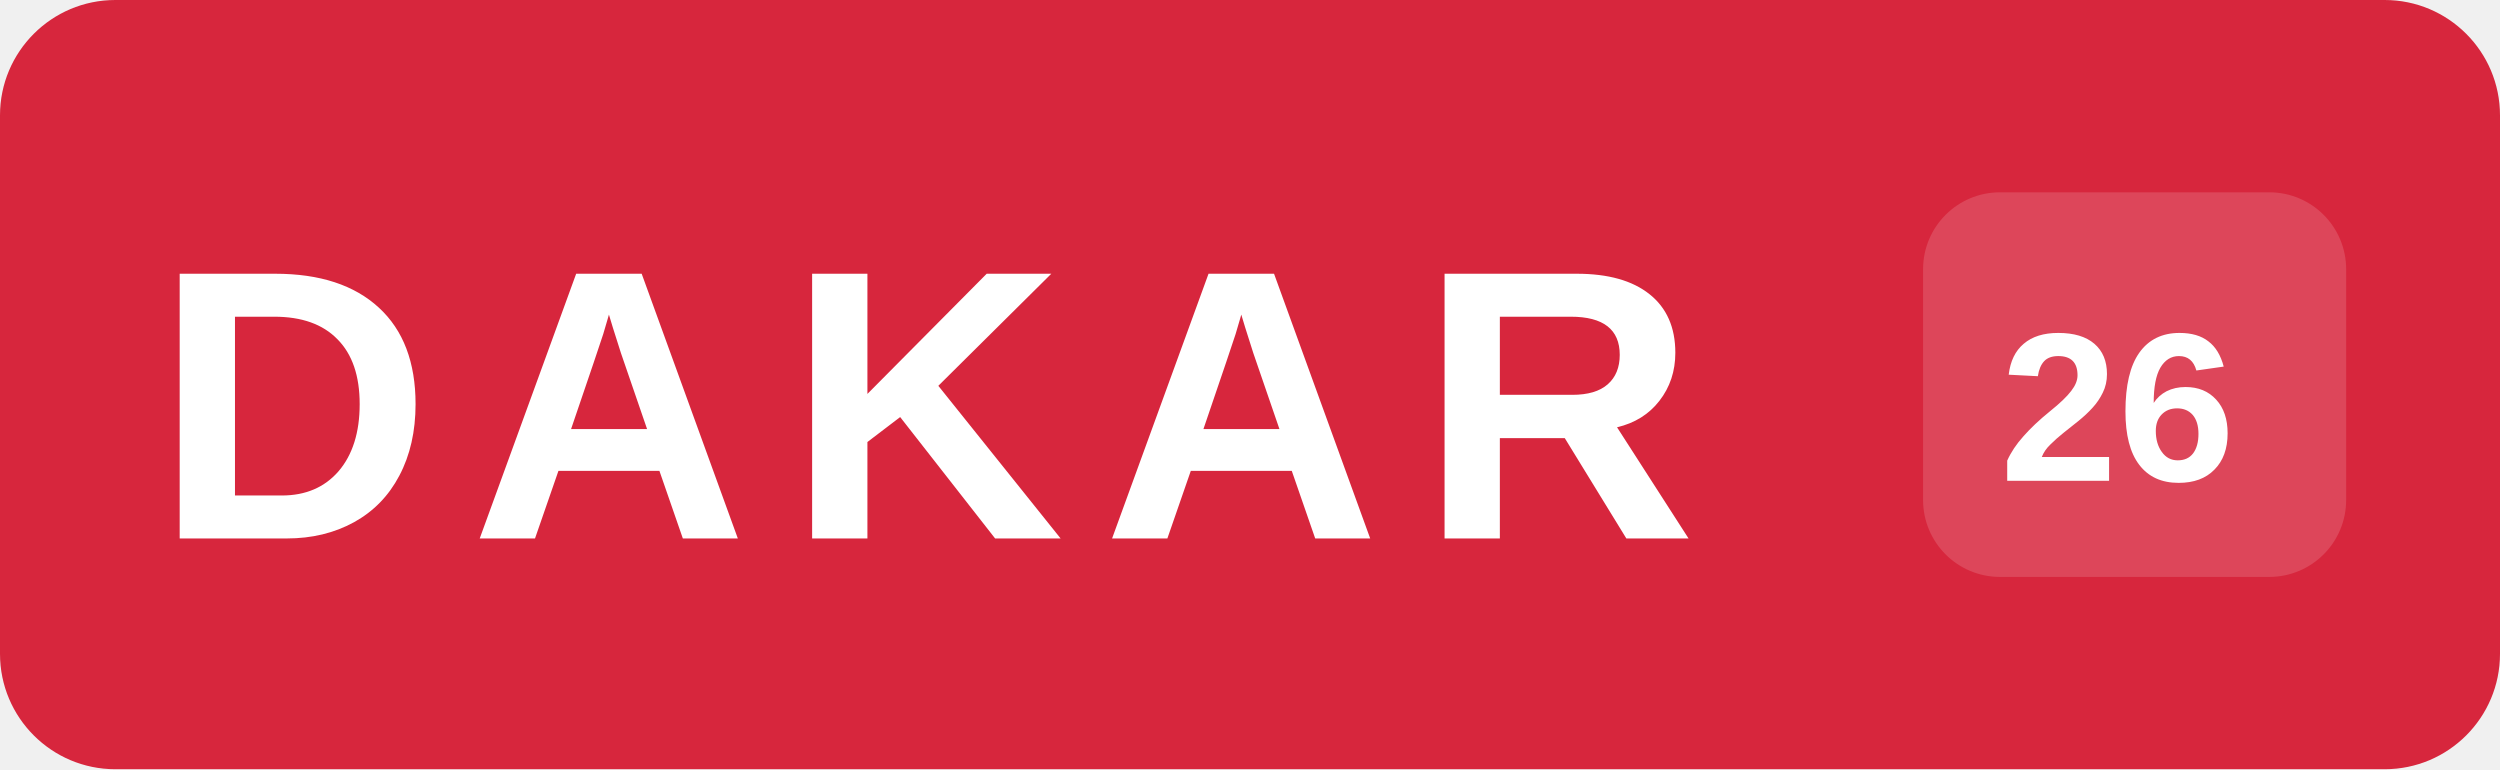
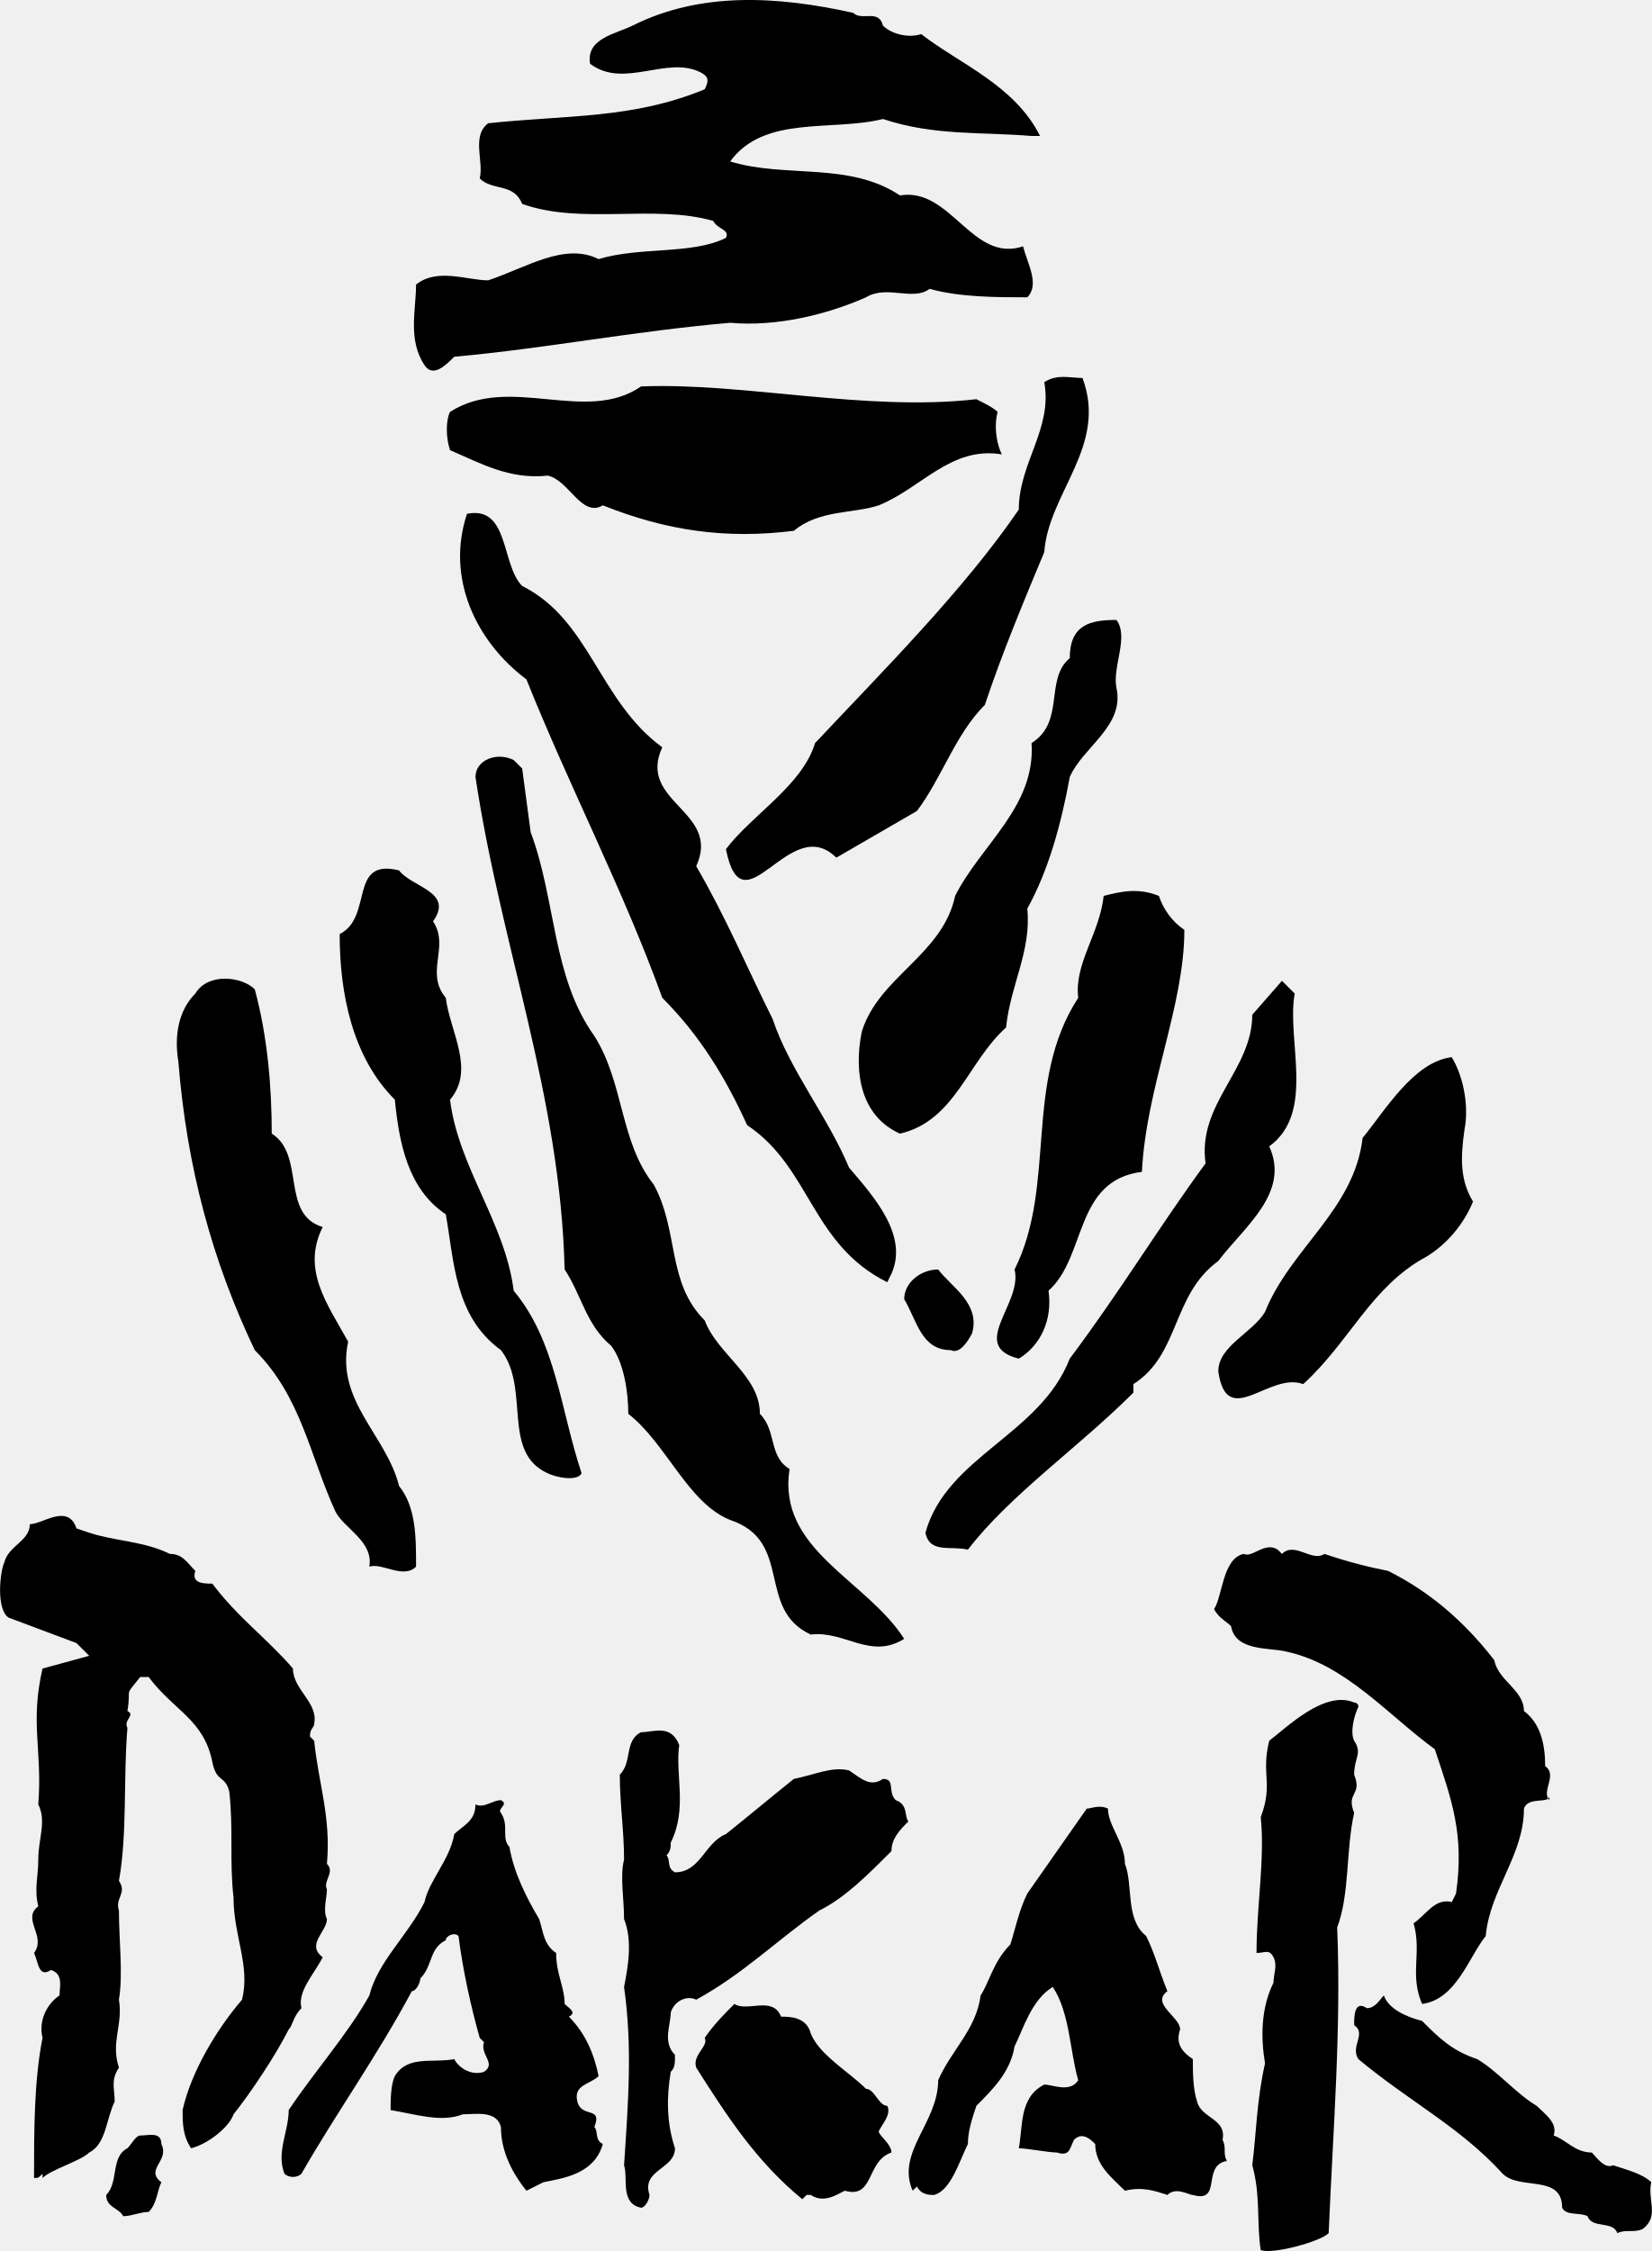
- <svg xmlns="http://www.w3.org/2000/svg" viewBox="0 0 130 40" fill="none">
-   <rect width="130" height="40" rx="6" fill="#D7263D" />
-   <text x="8" y="28" font-family="Arial Black, Arial, sans-serif" font-weight="900" font-size="20" fill="white" letter-spacing="2">DAKAR</text>
-   <rect x="100" y="10" width="22" height="20" rx="4" fill="white" fill-opacity="0.15" />
-   <text x="104" y="25" font-family="Arial, sans-serif" font-weight="700" font-size="11" fill="white">26</text>
+ <svg xmlns="http://www.w3.org/2000/svg" height="369.107" viewBox="0 0 733.93 1000" width="270.924">
+   <g fill-rule="evenodd">
+     <path d="m71.667 952.476c3.772 7.544-7.544 11.314 0 16.972-1.886 3.772-1.886 9.43-5.656 13.202-3.774 0-7.546 1.886-11.316 1.886-1.886-3.772-7.544-3.772-7.544-9.431 5.658-5.658 1.888-16.972 9.428-20.744 1.886-1.886 3.775-5.66 5.659-5.66 3.774 0 9.43-1.883 9.43 3.775zm275.351-56.579c3.772 0 11.317 0 13.202 7.544 3.772 9.425 16.977 16.972 24.519 24.516 3.772 0 5.658 7.544 9.43 7.544 1.884 3.772-1.888 7.544-3.772 11.317 0 1.883 5.656 5.658 5.656 9.43-11.314 3.772-7.542 20.747-20.747 16.972-3.767 1.886-9.428 5.658-15.086 1.886h-1.886l-1.886 1.889c-20.746-16.975-33.947-37.721-47.149-58.468-1.886-5.66 5.659-9.428 3.775-13.2 3.77-5.66 9.428-11.317 13.2-15.089 5.659 3.772 16.977-3.772 20.744 5.659zm284.781 1.886c7.548 7.544 13.203 13.202 24.519 16.975 9.429 5.656 16.977 15.086 26.4 20.744 3.78 3.772 9.435 7.544 7.548 13.2 5.655 1.889 9.429 7.547 16.971 7.547 1.887 1.886 5.661 7.542 9.435 5.658 5.655 1.884 13.197 3.772 16.971 7.542-1.887 7.547 3.774 15.089-3.774 20.747-3.774 1.883-7.542 0-11.316 1.883-1.881-5.656-11.316-1.883-13.197-7.541-3.774-1.886-9.435 0-11.316-3.772 0-15.086-18.864-7.544-26.406-15.086-18.858-20.747-41.49-32.063-64.122-50.921-3.774-5.658 3.774-11.316-1.887-15.091 0-3.77 0-11.314 5.661-7.542 3.768 0 5.655-3.772 7.542-5.658 1.881 5.658 9.429 9.43 16.971 11.316zm-132.018-69.779c3.774 9.428 0 24.517 9.429 32.06 3.774 7.542 5.661 15.086 9.429 24.517-7.536 5.658 5.661 11.317 5.661 16.972-1.887 5.658 0 9.433 5.655 13.205 0 5.656 0 13.2 1.893 18.859 1.881 7.544 13.197 7.544 11.31 16.975 1.887 3.772 0 5.658 1.887 9.43-11.316 1.886-1.887 18.858-15.09 15.086-1.881 0-7.542-3.77-11.316 0-5.655-1.886-11.31-3.77-18.858-1.886-5.655-5.658-13.197-11.314-13.197-20.744-1.893-1.886-5.661-5.658-9.435-1.886-1.881 3.772-1.881 7.544-7.542 5.658-3.774 0-13.203-1.886-16.977-1.886 1.887-9.43 0-22.633 11.322-28.291 3.768 0 11.316 3.772 15.084-1.888-3.768-13.198-3.768-30.173-11.316-41.489-9.429 5.658-13.203 18.858-16.971 26.405-1.887 11.314-9.435 18.858-16.977 26.402-1.887 5.658-3.768 11.317-3.768 16.975-3.774 7.544-7.548 20.744-15.09 22.63-1.887 0-5.658 0-7.547-3.77l-1.881 1.884c-7.547-16.972 11.315-30.175 11.315-49.037 5.655-13.198 16.971-22.631 18.858-37.717 3.774-5.659 5.655-15.089 13.203-22.631 1.887-5.656 3.768-15.091 7.542-22.633l26.406-37.719c1.881 0 5.655-1.888 9.429 0 0 7.544 7.542 15.086 7.542 24.519zm-277.236-28.289c3.772 1.882-1.888 3.77 0 5.656 3.772 5.658 0 11.316 3.772 15.086 1.886 11.317 7.542 22.633 13.2 32.063 1.888 5.66 1.888 11.316 7.547 15.086 0 9.43 3.77 15.089 3.77 22.633 1.888 1.886 5.658 3.772 1.888 5.659 7.542 7.544 11.314 16.97 13.198 26.402-3.77 3.772-11.314 3.772-9.428 11.317 1.888 7.544 11.317 1.886 7.544 11.316 1.883 1.886 0 5.659 3.772 7.544-3.772 13.202-16.975 15.086-26.403 16.972l-7.546 3.772c-7.542-9.43-11.314-18.859-11.314-28.289-1.888-7.544-11.317-5.658-16.975-5.658-9.43 3.772-20.744 0-32.06-1.886 0-3.772 0-11.316 1.886-15.088 5.658-9.433 16.975-5.656 26.402-7.542 1.886 3.77 7.544 7.542 13.202 5.656 5.656-3.77-1.886-7.547 0-13.203l-1.886-1.883c-3.772-13.202-7.544-30.177-9.43-45.263-1.886-1.883-5.659 0-5.659 1.884-7.542 3.772-5.656 11.317-11.314 16.975 0 1.886-1.886 5.658-3.772 5.658-15.089 28.286-33.949 54.694-49.036 81.098-1.883 1.884-5.658 1.884-7.542 0-3.776-9.43 1.884-18.86 1.884-28.291 11.317-16.974 26.405-33.946 35.833-50.921 3.772-15.089 16.975-26.403 24.519-41.491 1.886-9.43 11.314-18.861 13.2-30.175 3.772-3.772 9.43-5.659 9.43-13.205 3.772 1.888 7.544-1.882 11.317-1.882zm79.21-24.521c-1.886 13.205 3.772 28.291-3.77 43.377 0 1.886 0 3.775-1.889 5.66 1.889 1.883 0 5.656 3.772 7.542 11.317 0 13.205-13.202 22.633-16.972 9.431-7.544 20.749-16.975 30.175-24.519 9.431-1.883 16.975-5.656 24.521-3.772 5.656 3.772 9.428 7.547 15.084 3.772 5.658 0 1.888 5.658 5.658 9.433 5.66 1.882 3.772 7.542 5.66 9.428-3.772 3.772-7.546 7.544-7.546 13.203-11.314 11.314-20.747 20.744-32.061 26.4-18.858 13.202-33.949 28.291-54.694 39.607-3.772-1.886-9.43 0-11.314 5.658 0 5.656-3.772 13.2 1.883 18.856 0 3.777 0 5.66-1.883 7.547-1.889 11.316-1.889 22.633 1.883 33.949 0 9.428-15.088 9.428-11.314 20.744 0 1.889-1.886 5.659-3.774 5.659-9.428-1.886-5.656-13.202-7.542-18.859 1.886-28.291 3.772-52.807 0-79.212 1.886-9.43 3.772-20.747 0-30.175 0-9.431-1.886-18.861 0-26.405 0-13.2-1.886-24.518-1.886-37.716 5.659-5.659 1.886-15.089 9.428-18.863 5.658 0 13.205-3.767 16.975 5.659zm301.757-16.972c-1.887 3.772-3.774 11.314-1.887 15.088 3.774 5.656 0 7.542 0 15.089 3.774 9.428-3.774 7.541 0 16.972-3.774 16.975-1.887 35.833-7.542 50.921 1.881 45.261-1.893 90.527-3.774 135.787-3.774 3.775-24.519 9.433-30.174 7.547-1.887-11.317 0-24.519-3.774-37.719 1.887-15.088 1.887-28.291 5.661-45.263-1.887-11.317-1.887-24.519 3.768-35.836 0-3.772 1.887-7.544 0-11.314-1.887-3.775-3.768-1.889-7.542-1.889 0-20.744 3.774-41.491 1.887-60.349 5.655-15.088 0-18.858 3.768-33.947 7.548-5.658 24.519-22.633 37.722-16.975 0 0 1.887 0 1.887 1.886zm-35.835-69.782 1.887 1.886c5.655-5.659 13.203 3.772 18.858 0 11.316 3.772 18.864 5.658 28.287 7.546 18.864 9.428 33.954 22.631 47.151 39.603 1.887 9.43 13.203 13.202 13.203 22.633 7.542 5.66 9.435 15.086 9.435 24.519 5.655 3.772-1.893 11.314 1.881 15.088 0 0 0 0 0-1.888 0 3.77-9.429 0-11.316 5.658 0 20.747-15.084 35.833-16.977 56.579-7.542 9.431-13.197 28.289-28.287 30.175-5.655-13.202 0-22.633-3.768-35.833 5.655-3.772 9.429-11.317 16.971-9.43l1.887-3.772c3.774-26.402-1.887-41.489-9.429-64.124-20.751-15.086-39.609-37.721-66.009-43.377-7.548-1.884-22.632 0-24.519-11.314-1.887-1.886-5.661-3.775-7.542-7.547 3.768-5.656 3.768-22.628 13.197-24.516 3.774 1.888 9.435-5.659 15.09-1.886zm-528.074-7.542c11.319 3.77 24.519 3.77 35.836 9.428 5.658 0 7.544 3.772 11.316 7.546-1.886 5.654 3.772 5.654 7.544 5.654 11.314 15.088 24.517 24.523 35.833 37.721 0 9.43 11.314 15.088 9.431 24.521 0 1.884-1.886 1.884-1.886 5.656l1.886 1.886c1.883 18.859 7.541 33.947 5.658 54.694 3.77 3.77-1.886 7.542 0 11.314 0 3.772-1.886 9.428 0 13.202 0 5.66-9.43 11.316-1.886 16.975-3.772 7.541-11.314 15.086-9.43 22.63-3.772 3.772-3.772 7.542-5.658 9.428-5.66 11.314-16.975 28.291-24.517 37.721-1.886 5.658-11.316 13.202-18.86 15.088-3.772-5.66-3.772-11.316-3.772-16.975 3.772-16.974 15.088-35.835 26.405-49.035 3.77-15.088-3.772-28.289-3.772-45.263-1.886-16.975 0-30.175-1.886-47.149-1.889-7.541-5.659-3.772-7.544-13.2-3.772-18.863-16.975-22.633-28.289-37.721-1.888 0-1.888 0-3.774 0-7.542 9.431-3.772 3.772-5.659 15.089 3.775 1.886-1.883 3.77 0 7.544-1.883 22.63 0 47.149-3.77 67.894 3.77 5.658-1.886 7.544 0 13.2 0 13.202 1.886 28.291 0 39.607 1.886 11.314-3.77 18.858 0 30.175-3.77 5.656-1.886 9.43-1.886 15.089-3.772 7.544-3.772 18.86-11.319 22.633-3.77 3.772-16.972 7.542-20.742 11.314v-1.884c-1.888 1.884-1.888 1.884-3.774 1.884 0-20.744 0-43.379 3.774-62.236-1.888-7.544 1.884-15.089 7.542-18.86 0-3.772 1.886-9.431-3.772-11.317-5.658 3.772-5.658-3.772-7.544-7.544 5.658-7.542-5.656-15.086 1.886-20.744-1.886-7.544 0-13.202 0-20.747 0-9.428 3.772-16.972 0-24.518 1.888-24.517-3.77-35.828 1.888-60.349l20.742-5.659-5.656-5.658-30.177-11.317c-5.658-3.772-3.77-20.742-1.886-24.516 1.886-7.542 11.319-9.431 11.319-16.975 5.658 0 16.975-9.431 20.744 1.883z" />
+     <path d="m431.885 592.254c-1.881 3.775-5.655 9.43-9.429 7.544-13.2 0-15.089-13.203-20.744-22.633 0-7.542 7.544-13.2 15.089-13.2 5.655 7.544 18.858 15.089 15.084 28.289zm218.778-90.529c-1.887 13.205-1.887 22.635 3.768 32.063-3.768 9.433-11.316 18.859-20.745 24.519-24.519 13.202-33.948 37.721-54.693 56.582-15.09-5.66-33.948 20.742-37.722-5.66 0-11.317 15.09-16.975 20.751-26.403 11.316-28.291 39.603-45.263 43.377-77.326 9.429-11.316 22.632-33.942 39.603-35.835 5.661 9.429 7.542 22.633 5.661 32.061zm-75.444-60.348c-3.768 20.745 9.435 52.806-11.316 67.894 9.435 20.747-11.316 35.833-22.632 50.924-20.745 15.084-16.971 41.489-37.716 54.694v3.77c-24.519 24.517-54.693 45.263-73.551 69.779-7.548-1.883-16.977 1.886-18.862-7.542 9.433-33.947 50.923-43.379 64.126-77.326 22.626-30.175 39.603-58.465 60.348-86.754-3.768-26.405 20.745-41.491 20.745-66.01l13.203-15.084zm-462.062-1.887c5.659 20.745 7.547 43.379 7.547 64.123 15.086 9.43 3.77 35.833 22.63 41.491-9.43 18.86 1.886 33.949 11.317 50.924-5.66 26.4 16.972 41.488 22.63 64.121 7.544 9.428 7.544 22.63 7.544 35.833-5.656 5.658-15.088-1.886-20.747 0 1.886-11.317-11.316-16.977-15.088-24.517-11.314-24.517-15.086-50.921-35.833-71.668-18.858-39.603-30.175-81.096-33.947-128.241-1.886-11.322 0-22.632 7.544-30.18 5.659-9.429 20.747-7.548 26.402-1.887zm413.03-26.406c0 33.954-16.977 69.785-18.858 107.504-30.18 3.772-24.519 37.719-41.496 52.807 1.887 13.2-3.768 24.517-13.203 30.175-22.626-5.658 1.887-24.516-1.881-39.605 18.858-37.721 3.768-82.985 28.287-120.701-1.887-15.09 9.429-28.293 11.316-45.264 7.542-1.887 15.09-3.774 24.519 0 1.887 5.655 5.655 11.316 11.316 15.084zm-333.817-3.768c7.542 11.316-3.772 22.632 5.656 33.948 1.886 15.084 13.202 32.061 1.886 45.263 3.772 30.175 24.518 54.694 28.291 84.868 18.861 22.633 20.744 52.808 30.177 81.096-1.888 3.772-11.316 1.889-15.091 0-20.744-9.43-7.542-37.721-20.744-54.693-20.747-15.089-20.747-39.603-24.519-60.352-16.972-11.311-20.744-32.06-22.63-50.919-18.858-18.863-24.517-47.15-24.517-73.556 15.086-7.542 3.772-33.948 26.402-28.287 5.659 7.542 24.517 9.429 15.089 22.632zm43.377-39.609c11.317 30.18 9.428 64.122 28.289 90.528 13.202 20.745 11.316 47.15 26.402 66.008 11.317 20.747 5.658 43.379 22.635 60.352 5.654 15.089 24.517 24.517 24.517 41.491 7.544 7.544 3.77 18.863 13.2 24.519-5.656 35.833 33.949 49.035 50.921 75.442-15.086 9.426-26.405-3.776-41.491-1.888-24.518-11.319-7.544-41.494-35.833-50.921-18.861-7.547-28.291-33.947-45.263-47.152 0-9.428-1.886-22.63-7.544-30.175-11.316-9.428-13.2-22.633-20.746-33.947-1.886-77.326-28.289-143.333-39.605-218.771 0-7.548 9.428-11.316 16.975-7.548l3.772 3.774zm260.266-64.122c3.768 16.977-15.09 26.406-20.745 39.609-3.774 20.739-9.435 41.49-18.864 58.461 1.887 18.864-7.542 33.948-9.429 52.806-16.971 15.096-22.626 41.494-47.147 47.152-16.975-7.544-20.746-26.401-16.975-45.265 7.544-24.519 35.835-33.942 41.496-60.348 11.31-22.632 35.829-39.609 33.942-67.896 15.084-9.429 5.661-28.287 16.977-37.716 0-15.09 9.423-16.977 20.745-16.977 5.655 7.542-1.887 20.745 0 30.174zm-264.038-45.264c30.175 15.09 33.944 50.925 62.238 71.67-11.319 24.519 26.402 28.287 15.086 52.806 13.202 22.632 22.633 45.264 33.952 67.896 7.54 22.632 24.514 43.376 33.947 66.009 11.314 13.202 26.402 30.177 18.856 47.149l-1.884 3.772c-33.949-16.976-33.949-50.921-62.237-69.782-9.431-20.748-20.747-39.606-37.719-56.577-16.975-47.151-41.491-94.302-60.354-141.447-22.631-16.977-35.833-45.264-26.402-73.557 18.86-3.768 15.088 22.632 24.518 32.061zm201.797-82.98c3.774 1.887 7.542 3.768 9.429 5.655-1.887 7.548 0 15.09 1.893 18.864-22.638-3.774-35.838 15.084-54.697 22.632-11.316 3.768-26.405 1.887-37.721 11.316-30.175 3.768-56.579 0-84.868-11.316-9.428 5.655-15.086-11.316-24.519-13.203-16.972 1.887-30.175-5.661-43.377-11.316-1.886-5.655-1.886-13.203 0-16.977 26.405-16.971 60.352 5.661 84.868-11.316 45.263-1.881 99.959 11.316 148.992 5.661zm47.151-9.429c11.316 30.174-15.09 50.919-16.971 77.325-9.435 22.632-18.858 45.258-26.406 67.896-13.197 13.197-18.858 32.061-30.179 47.145l-35.828 20.745c-20.749-20.745-41.496 33.948-49.038-3.774 11.317-15.084 33.947-28.287 39.605-47.145 30.175-32.061 66.01-67.896 90.523-103.725 0-20.751 15.09-35.835 11.322-56.58 5.655-3.774 11.316-1.887 16.971-1.887zm-88.642-156.537c3.772 3.774 11.318 5.655 16.975 3.774 16.974 13.197 41.493 22.632 52.809 45.258h-3.774c-22.632-1.881-43.377 0-66.01-7.542-22.631 5.661-52.805-1.887-67.894 18.858 24.517 7.548 52.81 0 75.44 15.09 22.628-3.774 32.057 30.174 54.689 22.632 1.887 7.542 7.548 16.971 1.887 22.632-13.203 0-30.174 0-43.377-3.768-7.541 5.655-18.857-1.893-28.288 3.768-16.975 7.542-39.605 13.203-60.352 11.316-43.377 3.774-81.098 11.316-122.59 15.09-3.772 3.768-9.428 9.429-13.2 3.768-7.544-11.316-3.772-24.519-3.772-35.835 9.43-7.542 22.631-1.881 32.061-1.881 16.972-5.661 33.947-16.977 49.033-9.435 18.861-5.655 41.494-1.881 56.582-9.423 1.886-3.774-3.774-3.774-5.658-7.548-26.405-7.542-58.463 1.887-84.868-7.542-3.772-9.429-13.202-5.661-18.86-11.316 1.886-7.548-3.772-18.864 3.772-24.519 35.835-3.774 64.124-1.887 96.187-15.084 1.884-3.774 1.884-5.661-1.888-7.548-15.089-7.542-33.947 7.548-49.036-3.774-1.886-11.316 11.317-13.197 18.861-16.971 30.175-15.084 64.124-13.203 98.071-5.661 3.772 3.774 11.316-1.881 13.2 5.661" />
+   </g>
</svg>
